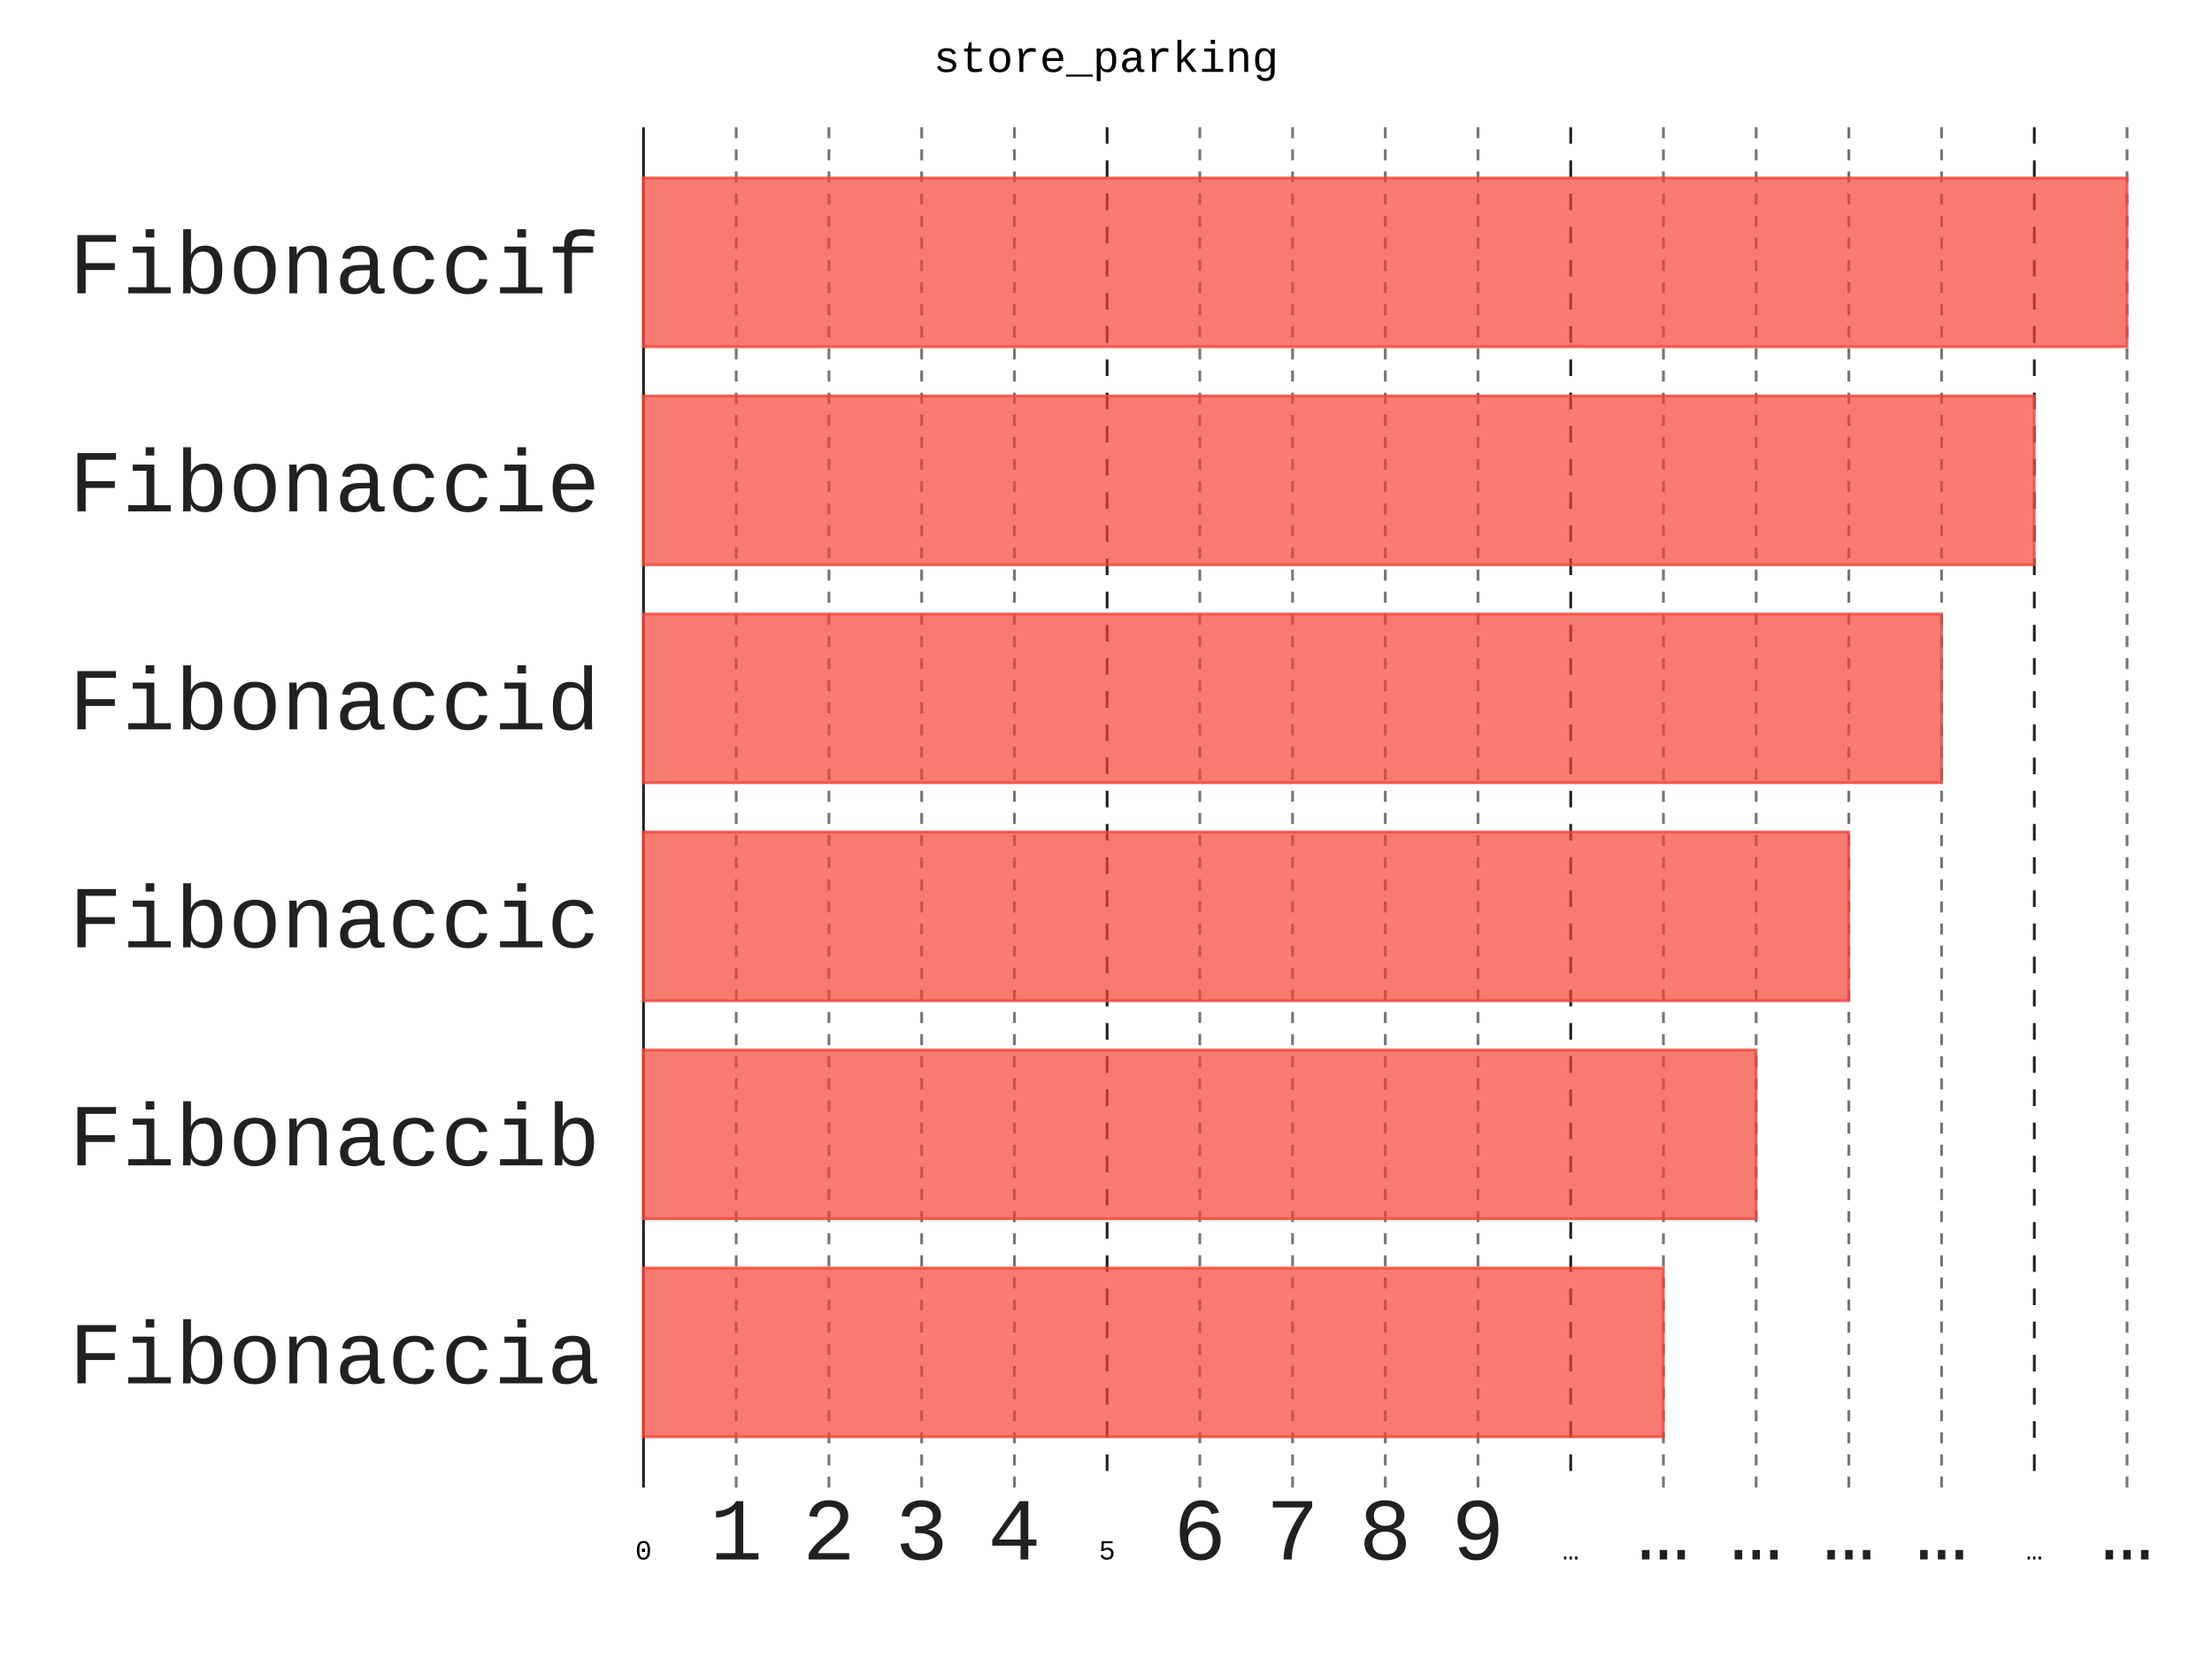
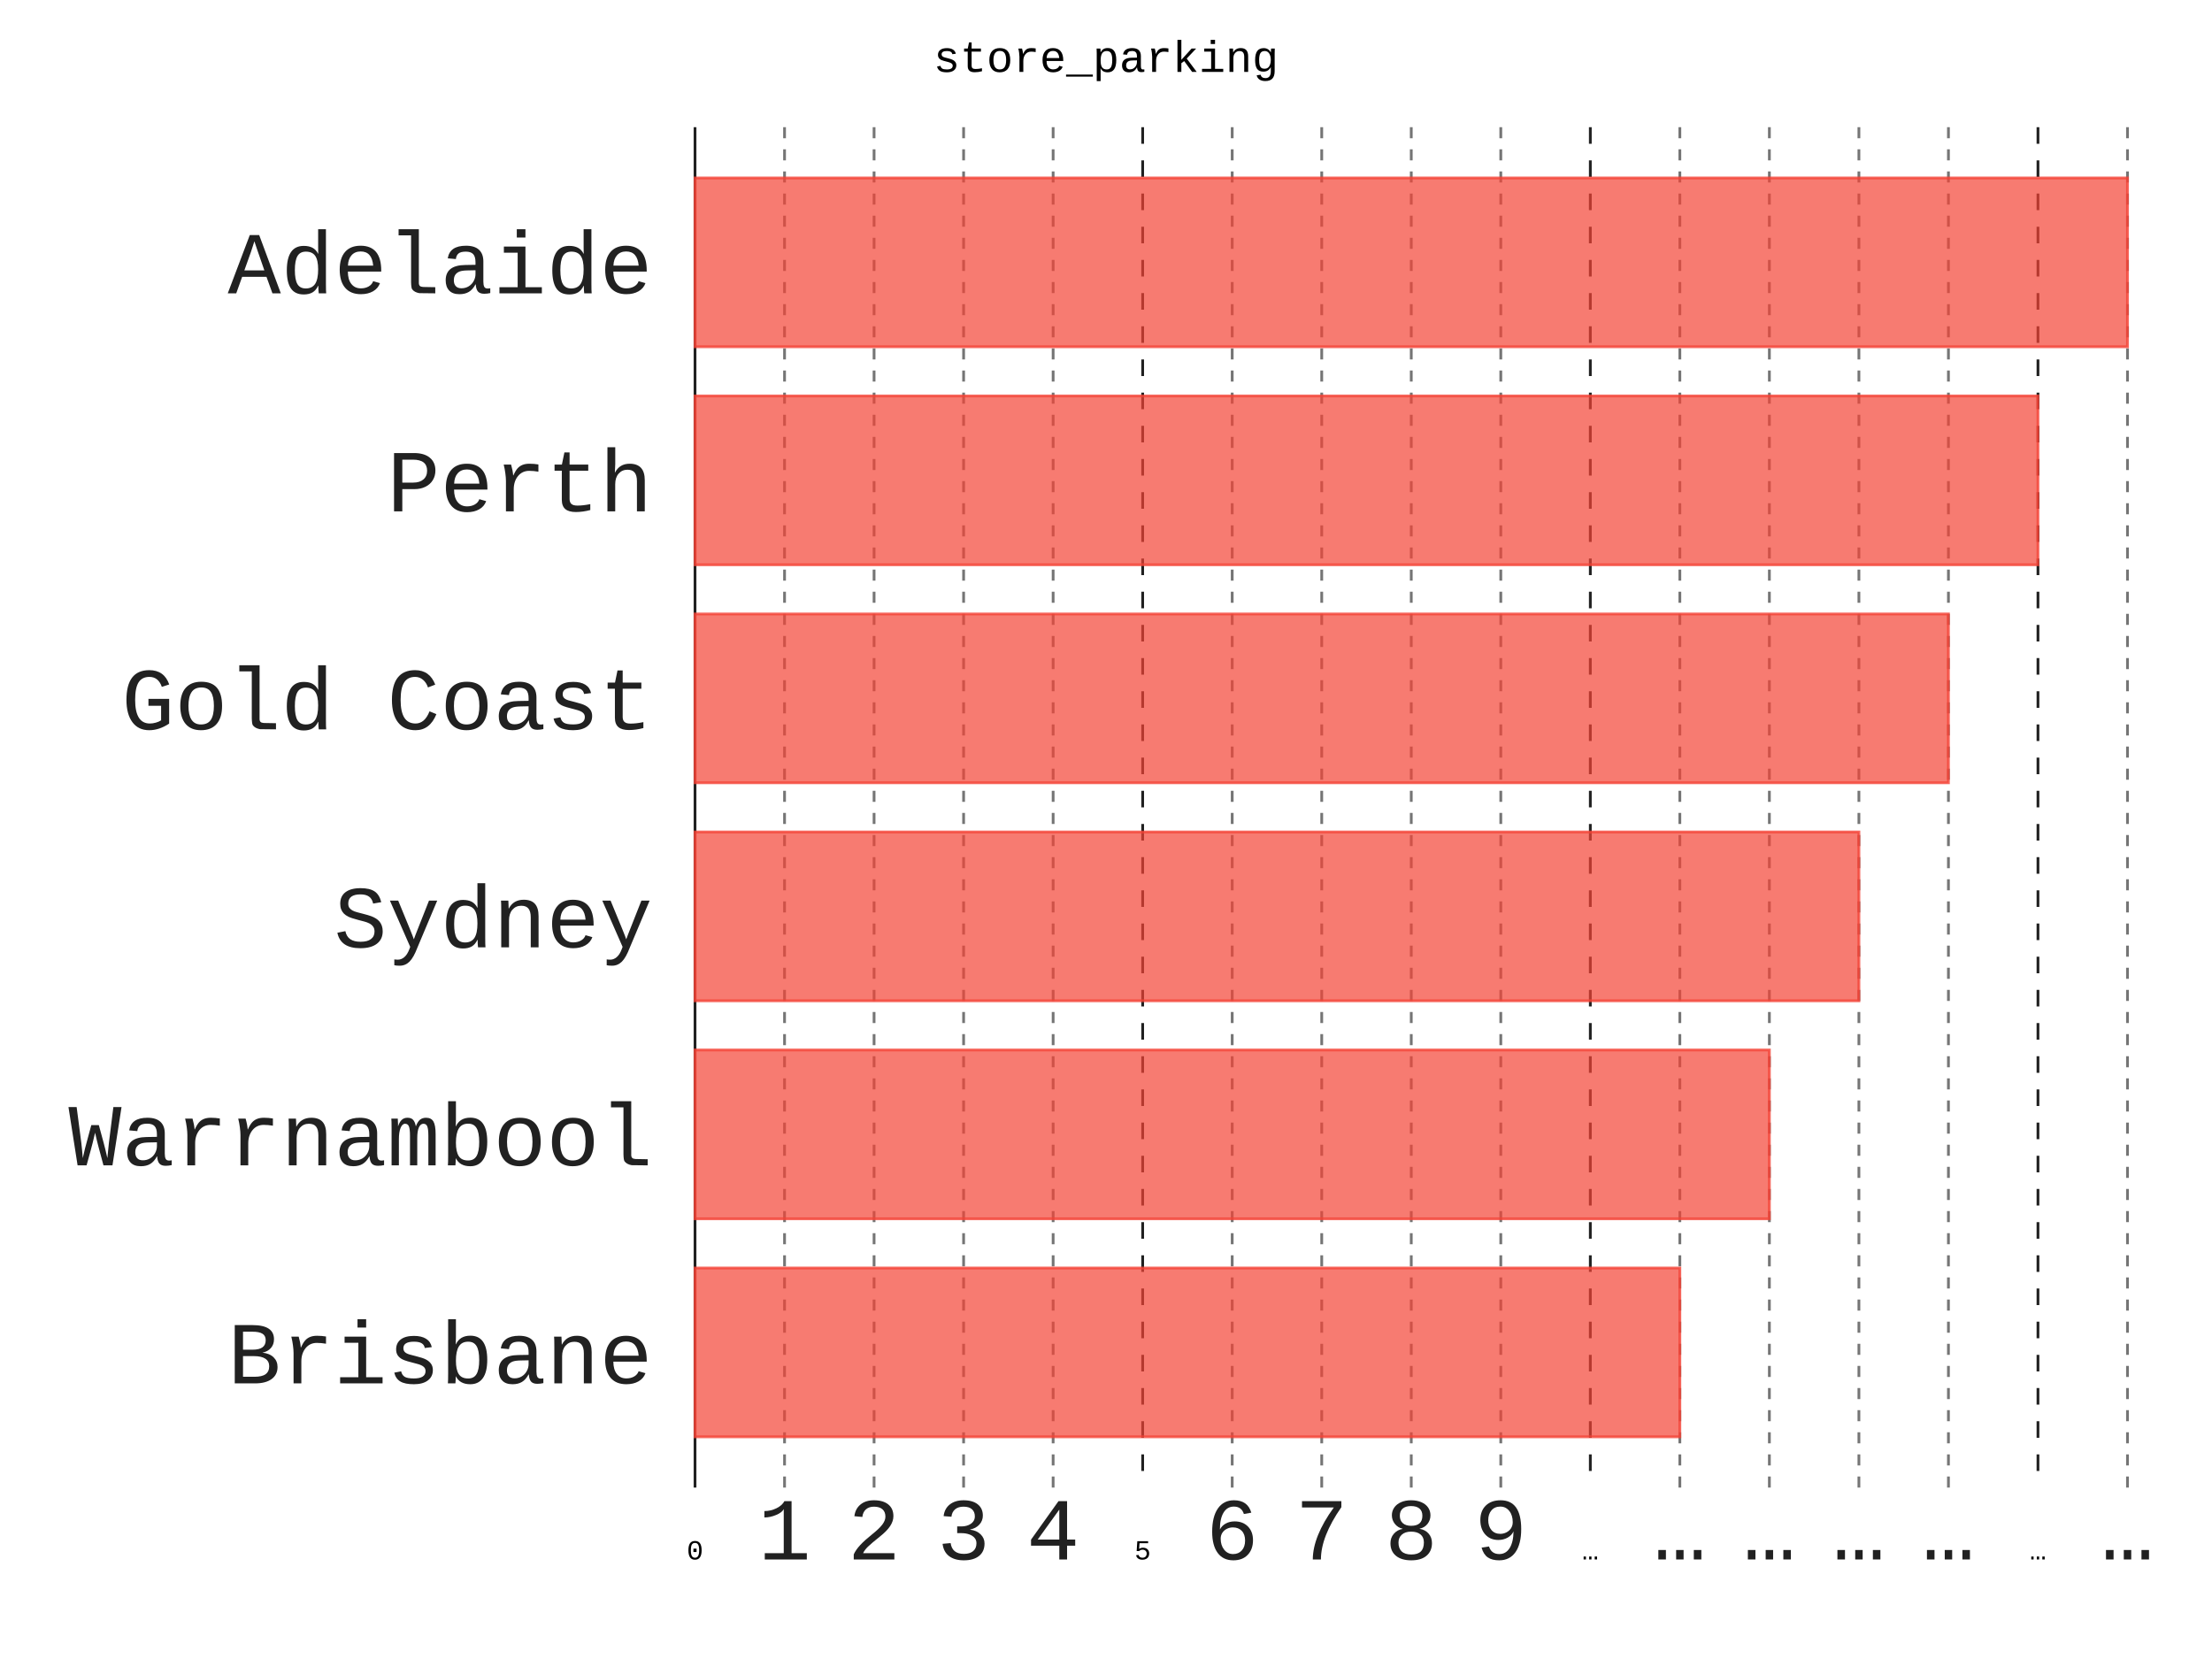
- <svg xmlns="http://www.w3.org/2000/svg" class="pygal-chart" id="chart-fa5a7394-25f0-41a8-b849-7323b3607f84" viewBox="0 0 800 600">
+ <svg xmlns="http://www.w3.org/2000/svg" class="pygal-chart" id="chart-d32ad04c-1515-4cf1-af1a-5b59494e8413" viewBox="0 0 800 600">
  <defs>
-     <style type="text/css">#chart-fa5a7394-25f0-41a8-b849-7323b3607f84{-webkit-user-select:none;-webkit-font-smoothing:antialiased;font-family:Consolas,"Liberation Mono",Menlo,Courier,monospace}#chart-fa5a7394-25f0-41a8-b849-7323b3607f84 .title{font-family:Consolas,"Liberation Mono",Menlo,Courier,monospace;font-size:16px}#chart-fa5a7394-25f0-41a8-b849-7323b3607f84 .legends .legend text{font-family:Consolas,"Liberation Mono",Menlo,Courier,monospace;font-size:14px}#chart-fa5a7394-25f0-41a8-b849-7323b3607f84 .axis text{font-family:Consolas,"Liberation Mono",Menlo,Courier,monospace;font-size:32px}#chart-fa5a7394-25f0-41a8-b849-7323b3607f84 .axis text.major{font-family:Consolas,"Liberation Mono",Menlo,Courier,monospace;font-size:10px}#chart-fa5a7394-25f0-41a8-b849-7323b3607f84 .text-overlay text.value{font-family:Consolas,"Liberation Mono",Menlo,Courier,monospace;font-size:16px}#chart-fa5a7394-25f0-41a8-b849-7323b3607f84 .text-overlay text.label{font-family:Consolas,"Liberation Mono",Menlo,Courier,monospace;font-size:10px}#chart-fa5a7394-25f0-41a8-b849-7323b3607f84 .tooltip{font-family:Consolas,"Liberation Mono",Menlo,Courier,monospace;font-size:14px}#chart-fa5a7394-25f0-41a8-b849-7323b3607f84 text.no_data{font-family:Consolas,"Liberation Mono",Menlo,Courier,monospace;font-size:64px}
- #chart-fa5a7394-25f0-41a8-b849-7323b3607f84{background-color:transparent}#chart-fa5a7394-25f0-41a8-b849-7323b3607f84 path,#chart-fa5a7394-25f0-41a8-b849-7323b3607f84 line,#chart-fa5a7394-25f0-41a8-b849-7323b3607f84 rect,#chart-fa5a7394-25f0-41a8-b849-7323b3607f84 circle{-webkit-transition:150ms;-moz-transition:150ms;transition:150ms}#chart-fa5a7394-25f0-41a8-b849-7323b3607f84 .graph &gt; .background{fill:transparent}#chart-fa5a7394-25f0-41a8-b849-7323b3607f84 .plot &gt; .background{fill:rgba(255,255,255,1)}#chart-fa5a7394-25f0-41a8-b849-7323b3607f84 .graph{fill:rgba(0,0,0,.87)}#chart-fa5a7394-25f0-41a8-b849-7323b3607f84 text.no_data{fill:rgba(0,0,0,1)}#chart-fa5a7394-25f0-41a8-b849-7323b3607f84 .title{fill:rgba(0,0,0,1)}#chart-fa5a7394-25f0-41a8-b849-7323b3607f84 .legends .legend text{fill:rgba(0,0,0,.87)}#chart-fa5a7394-25f0-41a8-b849-7323b3607f84 .legends .legend:hover text{fill:rgba(0,0,0,1)}#chart-fa5a7394-25f0-41a8-b849-7323b3607f84 .axis .line{stroke:rgba(0,0,0,1)}#chart-fa5a7394-25f0-41a8-b849-7323b3607f84 .axis .guide.line{stroke:rgba(0,0,0,.54)}#chart-fa5a7394-25f0-41a8-b849-7323b3607f84 .axis .major.line{stroke:rgba(0,0,0,.87)}#chart-fa5a7394-25f0-41a8-b849-7323b3607f84 .axis text.major{fill:rgba(0,0,0,1)}#chart-fa5a7394-25f0-41a8-b849-7323b3607f84 .axis.y .guides:hover .guide.line,#chart-fa5a7394-25f0-41a8-b849-7323b3607f84 .line-graph .axis.x .guides:hover .guide.line,#chart-fa5a7394-25f0-41a8-b849-7323b3607f84 .stackedline-graph .axis.x .guides:hover .guide.line,#chart-fa5a7394-25f0-41a8-b849-7323b3607f84 .xy-graph .axis.x .guides:hover .guide.line{stroke:rgba(0,0,0,1)}#chart-fa5a7394-25f0-41a8-b849-7323b3607f84 .axis .guides:hover text{fill:rgba(0,0,0,1)}#chart-fa5a7394-25f0-41a8-b849-7323b3607f84 .reactive{fill-opacity:.7;stroke-opacity:.8}#chart-fa5a7394-25f0-41a8-b849-7323b3607f84 .ci{stroke:rgba(0,0,0,.87)}#chart-fa5a7394-25f0-41a8-b849-7323b3607f84 .reactive.active,#chart-fa5a7394-25f0-41a8-b849-7323b3607f84 .active .reactive{fill-opacity:.8;stroke-opacity:.9;stroke-width:4}#chart-fa5a7394-25f0-41a8-b849-7323b3607f84 .ci .reactive.active{stroke-width:1.5}#chart-fa5a7394-25f0-41a8-b849-7323b3607f84 .series text{fill:rgba(0,0,0,1)}#chart-fa5a7394-25f0-41a8-b849-7323b3607f84 .tooltip rect{fill:rgba(255,255,255,1);stroke:rgba(0,0,0,1);-webkit-transition:opacity 150ms;-moz-transition:opacity 150ms;transition:opacity 150ms}#chart-fa5a7394-25f0-41a8-b849-7323b3607f84 .tooltip .label{fill:rgba(0,0,0,.87)}#chart-fa5a7394-25f0-41a8-b849-7323b3607f84 .tooltip .label{fill:rgba(0,0,0,.87)}#chart-fa5a7394-25f0-41a8-b849-7323b3607f84 .tooltip .legend{font-size:.8em;fill:rgba(0,0,0,.54)}#chart-fa5a7394-25f0-41a8-b849-7323b3607f84 .tooltip .x_label{font-size:.6em;fill:rgba(0,0,0,1)}#chart-fa5a7394-25f0-41a8-b849-7323b3607f84 .tooltip .xlink{font-size:.5em;text-decoration:underline}#chart-fa5a7394-25f0-41a8-b849-7323b3607f84 .tooltip .value{font-size:1.5em}#chart-fa5a7394-25f0-41a8-b849-7323b3607f84 .bound{font-size:.5em}#chart-fa5a7394-25f0-41a8-b849-7323b3607f84 .max-value{font-size:.75em;fill:rgba(0,0,0,.54)}#chart-fa5a7394-25f0-41a8-b849-7323b3607f84 .map-element{fill:rgba(255,255,255,1);stroke:rgba(0,0,0,.54) !important}#chart-fa5a7394-25f0-41a8-b849-7323b3607f84 .map-element .reactive{fill-opacity:inherit;stroke-opacity:inherit}#chart-fa5a7394-25f0-41a8-b849-7323b3607f84 .color-0,#chart-fa5a7394-25f0-41a8-b849-7323b3607f84 .color-0 a:visited{stroke:#F44336;fill:#F44336}#chart-fa5a7394-25f0-41a8-b849-7323b3607f84 .text-overlay .color-0 text{fill:black}
- #chart-fa5a7394-25f0-41a8-b849-7323b3607f84 text.no_data{text-anchor:middle}#chart-fa5a7394-25f0-41a8-b849-7323b3607f84 .guide.line{fill:none}#chart-fa5a7394-25f0-41a8-b849-7323b3607f84 .centered{text-anchor:middle}#chart-fa5a7394-25f0-41a8-b849-7323b3607f84 .title{text-anchor:middle}#chart-fa5a7394-25f0-41a8-b849-7323b3607f84 .legends .legend text{fill-opacity:1}#chart-fa5a7394-25f0-41a8-b849-7323b3607f84 .axis.x text{text-anchor:middle}#chart-fa5a7394-25f0-41a8-b849-7323b3607f84 .axis.x:not(.web) text[transform]{text-anchor:start}#chart-fa5a7394-25f0-41a8-b849-7323b3607f84 .axis.x:not(.web) text[transform].backwards{text-anchor:end}#chart-fa5a7394-25f0-41a8-b849-7323b3607f84 .axis.y text{text-anchor:end}#chart-fa5a7394-25f0-41a8-b849-7323b3607f84 .axis.y text[transform].backwards{text-anchor:start}#chart-fa5a7394-25f0-41a8-b849-7323b3607f84 .axis.y2 text{text-anchor:start}#chart-fa5a7394-25f0-41a8-b849-7323b3607f84 .axis.y2 text[transform].backwards{text-anchor:end}#chart-fa5a7394-25f0-41a8-b849-7323b3607f84 .axis .guide.line{stroke-dasharray:4,4}#chart-fa5a7394-25f0-41a8-b849-7323b3607f84 .axis .major.guide.line{stroke-dasharray:6,6}#chart-fa5a7394-25f0-41a8-b849-7323b3607f84 .horizontal .axis.y .guide.line,#chart-fa5a7394-25f0-41a8-b849-7323b3607f84 .horizontal .axis.y2 .guide.line,#chart-fa5a7394-25f0-41a8-b849-7323b3607f84 .vertical .axis.x .guide.line{opacity:0}#chart-fa5a7394-25f0-41a8-b849-7323b3607f84 .horizontal .axis.always_show .guide.line,#chart-fa5a7394-25f0-41a8-b849-7323b3607f84 .vertical .axis.always_show .guide.line{opacity:1 !important}#chart-fa5a7394-25f0-41a8-b849-7323b3607f84 .axis.y .guides:hover .guide.line,#chart-fa5a7394-25f0-41a8-b849-7323b3607f84 .axis.y2 .guides:hover .guide.line,#chart-fa5a7394-25f0-41a8-b849-7323b3607f84 .axis.x .guides:hover .guide.line{opacity:1}#chart-fa5a7394-25f0-41a8-b849-7323b3607f84 .axis .guides:hover text{opacity:1}#chart-fa5a7394-25f0-41a8-b849-7323b3607f84 .nofill{fill:none}#chart-fa5a7394-25f0-41a8-b849-7323b3607f84 .subtle-fill{fill-opacity:.2}#chart-fa5a7394-25f0-41a8-b849-7323b3607f84 .dot{stroke-width:1px;fill-opacity:1}#chart-fa5a7394-25f0-41a8-b849-7323b3607f84 .dot.active{stroke-width:5px}#chart-fa5a7394-25f0-41a8-b849-7323b3607f84 .dot.negative{fill:transparent}#chart-fa5a7394-25f0-41a8-b849-7323b3607f84 text,#chart-fa5a7394-25f0-41a8-b849-7323b3607f84 tspan{stroke:none !important}#chart-fa5a7394-25f0-41a8-b849-7323b3607f84 .series text.active{opacity:1}#chart-fa5a7394-25f0-41a8-b849-7323b3607f84 .tooltip rect{fill-opacity:.95;stroke-width:.5}#chart-fa5a7394-25f0-41a8-b849-7323b3607f84 .tooltip text{fill-opacity:1}#chart-fa5a7394-25f0-41a8-b849-7323b3607f84 .showable{visibility:hidden}#chart-fa5a7394-25f0-41a8-b849-7323b3607f84 .showable.shown{visibility:visible}#chart-fa5a7394-25f0-41a8-b849-7323b3607f84 .gauge-background{fill:rgba(229,229,229,1);stroke:none}#chart-fa5a7394-25f0-41a8-b849-7323b3607f84 .bg-lines{stroke:transparent;stroke-width:2px}</style>
+     <style type="text/css">#chart-d32ad04c-1515-4cf1-af1a-5b59494e8413{-webkit-user-select:none;-webkit-font-smoothing:antialiased;font-family:Consolas,"Liberation Mono",Menlo,Courier,monospace}#chart-d32ad04c-1515-4cf1-af1a-5b59494e8413 .title{font-family:Consolas,"Liberation Mono",Menlo,Courier,monospace;font-size:16px}#chart-d32ad04c-1515-4cf1-af1a-5b59494e8413 .legends .legend text{font-family:Consolas,"Liberation Mono",Menlo,Courier,monospace;font-size:14px}#chart-d32ad04c-1515-4cf1-af1a-5b59494e8413 .axis text{font-family:Consolas,"Liberation Mono",Menlo,Courier,monospace;font-size:32px}#chart-d32ad04c-1515-4cf1-af1a-5b59494e8413 .axis text.major{font-family:Consolas,"Liberation Mono",Menlo,Courier,monospace;font-size:10px}#chart-d32ad04c-1515-4cf1-af1a-5b59494e8413 .text-overlay text.value{font-family:Consolas,"Liberation Mono",Menlo,Courier,monospace;font-size:16px}#chart-d32ad04c-1515-4cf1-af1a-5b59494e8413 .text-overlay text.label{font-family:Consolas,"Liberation Mono",Menlo,Courier,monospace;font-size:10px}#chart-d32ad04c-1515-4cf1-af1a-5b59494e8413 .tooltip{font-family:Consolas,"Liberation Mono",Menlo,Courier,monospace;font-size:14px}#chart-d32ad04c-1515-4cf1-af1a-5b59494e8413 text.no_data{font-family:Consolas,"Liberation Mono",Menlo,Courier,monospace;font-size:64px}
+ #chart-d32ad04c-1515-4cf1-af1a-5b59494e8413{background-color:transparent}#chart-d32ad04c-1515-4cf1-af1a-5b59494e8413 path,#chart-d32ad04c-1515-4cf1-af1a-5b59494e8413 line,#chart-d32ad04c-1515-4cf1-af1a-5b59494e8413 rect,#chart-d32ad04c-1515-4cf1-af1a-5b59494e8413 circle{-webkit-transition:150ms;-moz-transition:150ms;transition:150ms}#chart-d32ad04c-1515-4cf1-af1a-5b59494e8413 .graph &gt; .background{fill:transparent}#chart-d32ad04c-1515-4cf1-af1a-5b59494e8413 .plot &gt; .background{fill:rgba(255,255,255,1)}#chart-d32ad04c-1515-4cf1-af1a-5b59494e8413 .graph{fill:rgba(0,0,0,.87)}#chart-d32ad04c-1515-4cf1-af1a-5b59494e8413 text.no_data{fill:rgba(0,0,0,1)}#chart-d32ad04c-1515-4cf1-af1a-5b59494e8413 .title{fill:rgba(0,0,0,1)}#chart-d32ad04c-1515-4cf1-af1a-5b59494e8413 .legends .legend text{fill:rgba(0,0,0,.87)}#chart-d32ad04c-1515-4cf1-af1a-5b59494e8413 .legends .legend:hover text{fill:rgba(0,0,0,1)}#chart-d32ad04c-1515-4cf1-af1a-5b59494e8413 .axis .line{stroke:rgba(0,0,0,1)}#chart-d32ad04c-1515-4cf1-af1a-5b59494e8413 .axis .guide.line{stroke:rgba(0,0,0,.54)}#chart-d32ad04c-1515-4cf1-af1a-5b59494e8413 .axis .major.line{stroke:rgba(0,0,0,.87)}#chart-d32ad04c-1515-4cf1-af1a-5b59494e8413 .axis text.major{fill:rgba(0,0,0,1)}#chart-d32ad04c-1515-4cf1-af1a-5b59494e8413 .axis.y .guides:hover .guide.line,#chart-d32ad04c-1515-4cf1-af1a-5b59494e8413 .line-graph .axis.x .guides:hover .guide.line,#chart-d32ad04c-1515-4cf1-af1a-5b59494e8413 .stackedline-graph .axis.x .guides:hover .guide.line,#chart-d32ad04c-1515-4cf1-af1a-5b59494e8413 .xy-graph .axis.x .guides:hover .guide.line{stroke:rgba(0,0,0,1)}#chart-d32ad04c-1515-4cf1-af1a-5b59494e8413 .axis .guides:hover text{fill:rgba(0,0,0,1)}#chart-d32ad04c-1515-4cf1-af1a-5b59494e8413 .reactive{fill-opacity:.7;stroke-opacity:.8}#chart-d32ad04c-1515-4cf1-af1a-5b59494e8413 .ci{stroke:rgba(0,0,0,.87)}#chart-d32ad04c-1515-4cf1-af1a-5b59494e8413 .reactive.active,#chart-d32ad04c-1515-4cf1-af1a-5b59494e8413 .active .reactive{fill-opacity:.8;stroke-opacity:.9;stroke-width:4}#chart-d32ad04c-1515-4cf1-af1a-5b59494e8413 .ci .reactive.active{stroke-width:1.5}#chart-d32ad04c-1515-4cf1-af1a-5b59494e8413 .series text{fill:rgba(0,0,0,1)}#chart-d32ad04c-1515-4cf1-af1a-5b59494e8413 .tooltip rect{fill:rgba(255,255,255,1);stroke:rgba(0,0,0,1);-webkit-transition:opacity 150ms;-moz-transition:opacity 150ms;transition:opacity 150ms}#chart-d32ad04c-1515-4cf1-af1a-5b59494e8413 .tooltip .label{fill:rgba(0,0,0,.87)}#chart-d32ad04c-1515-4cf1-af1a-5b59494e8413 .tooltip .label{fill:rgba(0,0,0,.87)}#chart-d32ad04c-1515-4cf1-af1a-5b59494e8413 .tooltip .legend{font-size:.8em;fill:rgba(0,0,0,.54)}#chart-d32ad04c-1515-4cf1-af1a-5b59494e8413 .tooltip .x_label{font-size:.6em;fill:rgba(0,0,0,1)}#chart-d32ad04c-1515-4cf1-af1a-5b59494e8413 .tooltip .xlink{font-size:.5em;text-decoration:underline}#chart-d32ad04c-1515-4cf1-af1a-5b59494e8413 .tooltip .value{font-size:1.5em}#chart-d32ad04c-1515-4cf1-af1a-5b59494e8413 .bound{font-size:.5em}#chart-d32ad04c-1515-4cf1-af1a-5b59494e8413 .max-value{font-size:.75em;fill:rgba(0,0,0,.54)}#chart-d32ad04c-1515-4cf1-af1a-5b59494e8413 .map-element{fill:rgba(255,255,255,1);stroke:rgba(0,0,0,.54) !important}#chart-d32ad04c-1515-4cf1-af1a-5b59494e8413 .map-element .reactive{fill-opacity:inherit;stroke-opacity:inherit}#chart-d32ad04c-1515-4cf1-af1a-5b59494e8413 .color-0,#chart-d32ad04c-1515-4cf1-af1a-5b59494e8413 .color-0 a:visited{stroke:#F44336;fill:#F44336}#chart-d32ad04c-1515-4cf1-af1a-5b59494e8413 .text-overlay .color-0 text{fill:black}
+ #chart-d32ad04c-1515-4cf1-af1a-5b59494e8413 text.no_data{text-anchor:middle}#chart-d32ad04c-1515-4cf1-af1a-5b59494e8413 .guide.line{fill:none}#chart-d32ad04c-1515-4cf1-af1a-5b59494e8413 .centered{text-anchor:middle}#chart-d32ad04c-1515-4cf1-af1a-5b59494e8413 .title{text-anchor:middle}#chart-d32ad04c-1515-4cf1-af1a-5b59494e8413 .legends .legend text{fill-opacity:1}#chart-d32ad04c-1515-4cf1-af1a-5b59494e8413 .axis.x text{text-anchor:middle}#chart-d32ad04c-1515-4cf1-af1a-5b59494e8413 .axis.x:not(.web) text[transform]{text-anchor:start}#chart-d32ad04c-1515-4cf1-af1a-5b59494e8413 .axis.x:not(.web) text[transform].backwards{text-anchor:end}#chart-d32ad04c-1515-4cf1-af1a-5b59494e8413 .axis.y text{text-anchor:end}#chart-d32ad04c-1515-4cf1-af1a-5b59494e8413 .axis.y text[transform].backwards{text-anchor:start}#chart-d32ad04c-1515-4cf1-af1a-5b59494e8413 .axis.y2 text{text-anchor:start}#chart-d32ad04c-1515-4cf1-af1a-5b59494e8413 .axis.y2 text[transform].backwards{text-anchor:end}#chart-d32ad04c-1515-4cf1-af1a-5b59494e8413 .axis .guide.line{stroke-dasharray:4,4}#chart-d32ad04c-1515-4cf1-af1a-5b59494e8413 .axis .major.guide.line{stroke-dasharray:6,6}#chart-d32ad04c-1515-4cf1-af1a-5b59494e8413 .horizontal .axis.y .guide.line,#chart-d32ad04c-1515-4cf1-af1a-5b59494e8413 .horizontal .axis.y2 .guide.line,#chart-d32ad04c-1515-4cf1-af1a-5b59494e8413 .vertical .axis.x .guide.line{opacity:0}#chart-d32ad04c-1515-4cf1-af1a-5b59494e8413 .horizontal .axis.always_show .guide.line,#chart-d32ad04c-1515-4cf1-af1a-5b59494e8413 .vertical .axis.always_show .guide.line{opacity:1 !important}#chart-d32ad04c-1515-4cf1-af1a-5b59494e8413 .axis.y .guides:hover .guide.line,#chart-d32ad04c-1515-4cf1-af1a-5b59494e8413 .axis.y2 .guides:hover .guide.line,#chart-d32ad04c-1515-4cf1-af1a-5b59494e8413 .axis.x .guides:hover .guide.line{opacity:1}#chart-d32ad04c-1515-4cf1-af1a-5b59494e8413 .axis .guides:hover text{opacity:1}#chart-d32ad04c-1515-4cf1-af1a-5b59494e8413 .nofill{fill:none}#chart-d32ad04c-1515-4cf1-af1a-5b59494e8413 .subtle-fill{fill-opacity:.2}#chart-d32ad04c-1515-4cf1-af1a-5b59494e8413 .dot{stroke-width:1px;fill-opacity:1}#chart-d32ad04c-1515-4cf1-af1a-5b59494e8413 .dot.active{stroke-width:5px}#chart-d32ad04c-1515-4cf1-af1a-5b59494e8413 .dot.negative{fill:transparent}#chart-d32ad04c-1515-4cf1-af1a-5b59494e8413 text,#chart-d32ad04c-1515-4cf1-af1a-5b59494e8413 tspan{stroke:none !important}#chart-d32ad04c-1515-4cf1-af1a-5b59494e8413 .series text.active{opacity:1}#chart-d32ad04c-1515-4cf1-af1a-5b59494e8413 .tooltip rect{fill-opacity:.95;stroke-width:.5}#chart-d32ad04c-1515-4cf1-af1a-5b59494e8413 .tooltip text{fill-opacity:1}#chart-d32ad04c-1515-4cf1-af1a-5b59494e8413 .showable{visibility:hidden}#chart-d32ad04c-1515-4cf1-af1a-5b59494e8413 .showable.shown{visibility:visible}#chart-d32ad04c-1515-4cf1-af1a-5b59494e8413 .gauge-background{fill:rgba(229,229,229,1);stroke:none}#chart-d32ad04c-1515-4cf1-af1a-5b59494e8413 .bg-lines{stroke:transparent;stroke-width:2px}</style>
  </defs>
  <g class="graph horizontalbar-graph horizontal">
    <rect class="background" height="600" width="800" x="0" y="0" />
-     <g class="plot" transform="translate(222, 46)">
-       <rect class="background" height="492" width="558.0" x="0" y="0" />
+     <g class="plot" transform="translate(241, 46)">
+       <rect class="background" height="492" width="538.8" x="0" y="0" />
      <g class="axis y">
        <g class="guides">
-           <text class="" x="-5" y="454.315">Fibonaccia</text>
+           <text class="" x="-5" y="454.315">Brisbane</text>
        </g>
        <g class="guides">
-           <text class="" x="-5" y="375.469">Fibonaccib</text>
+           <text class="" x="-5" y="375.469">Warrnambool</text>
        </g>
        <g class="guides">
-           <text class="" x="-5" y="296.623">Fibonaccic</text>
+           <text class="" x="-5" y="296.623">Sydney</text>
        </g>
        <g class="guides">
-           <text class="" x="-5" y="217.777">Fibonaccid</text>
+           <text class="" x="-5" y="217.777">Gold Coast</text>
        </g>
        <g class="guides">
-           <text class="" x="-5" y="138.931">Fibonaccie</text>
+           <text class="" x="-5" y="138.931">Perth</text>
        </g>
        <g class="guides">
-           <text class="" x="-5" y="60.085">Fibonaccif</text>
+           <text class="" x="-5" y="60.085">Adelaide</text>
        </g>
      </g>
      <g class="axis x always_show">
        <g class="guides">
-           <path class="axis major line" d="M10.731 0 v492" />
-           <text class="major" x="10.731" y="518.0">0</text>
+           <path class="axis major line" d="M10.362 0 v492" />
+           <text class="major" x="10.362" y="518.0">0</text>
        </g>
        <g class="guides">
-           <path class="guide line" d="M44.264 0 v492" />
-           <text class="" x="44.264" y="518.0">1</text>
+           <path class="guide line" d="M42.741 0 v492" />
+           <text class="" x="42.741" y="518.0">1</text>
        </g>
        <g class="guides">
-           <path class="guide line" d="M77.798 0 v492" />
-           <text class="" x="77.798" y="518.0">2</text>
+           <path class="guide line" d="M75.121 0 v492" />
+           <text class="" x="75.121" y="518.0">2</text>
        </g>
        <g class="guides">
-           <path class="guide line" d="M111.332 0 v492" />
-           <text class="" x="111.332" y="518.0">3</text>
+           <path class="guide line" d="M107.501 0 v492" />
+           <text class="" x="107.501" y="518.0">3</text>
        </g>
        <g class="guides">
-           <path class="guide line" d="M144.865 0 v492" />
-           <text class="" x="144.865" y="518.0">4</text>
+           <path class="guide line" d="M139.881 0 v492" />
+           <text class="" x="139.881" y="518.0">4</text>
        </g>
        <g class="guides">
-           <path class="major guide line" d="M178.399 0 v492" />
-           <text class="major" x="178.399" y="518.0">5</text>
+           <path class="major guide line" d="M172.261 0 v492" />
+           <text class="major" x="172.261" y="518.0">5</text>
        </g>
        <g class="guides">
-           <path class="guide line" d="M211.933 0 v492" />
-           <text class="" x="211.933" y="518.0">6</text>
+           <path class="guide line" d="M204.64 0 v492" />
+           <text class="" x="204.64" y="518.0">6</text>
        </g>
        <g class="guides">
-           <path class="guide line" d="M245.466 0 v492" />
-           <text class="" x="245.466" y="518.0">7</text>
+           <path class="guide line" d="M237.02 0 v492" />
+           <text class="" x="237.02" y="518.0">7</text>
        </g>
        <g class="guides">
-           <path class="guide line" d="M279 0 v492" />
-           <text class="" x="279.0" y="518.0">8</text>
+           <path class="guide line" d="M269.4 0 v492" />
+           <text class="" x="269.4" y="518.0">8</text>
        </g>
        <g class="guides">
-           <path class="guide line" d="M312.534 0 v492" />
-           <text class="" x="312.534" y="518.0">9</text>
+           <path class="guide line" d="M301.78 0 v492" />
+           <text class="" x="301.78" y="518.0">9</text>
        </g>
        <g class="guides">
-           <path class="major guide line" d="M346.067 0 v492" />
-           <text class="major" x="346.067" y="518.0">…</text>
+           <path class="major guide line" d="M334.16 0 v492" />
+           <text class="major" x="334.16" y="518.0">…</text>
        </g>
        <g class="guides">
-           <path class="guide line" d="M379.601 0 v492" />
-           <text class="" x="379.601" y="518.0">…</text>
+           <path class="guide line" d="M366.539 0 v492" />
+           <text class="" x="366.539" y="518.0">…</text>
        </g>
        <g class="guides">
-           <path class="guide line" d="M413.135 0 v492" />
-           <text class="" x="413.135" y="518.0">…</text>
+           <path class="guide line" d="M398.919 0 v492" />
+           <text class="" x="398.919" y="518.0">…</text>
        </g>
        <g class="guides">
-           <path class="guide line" d="M446.668 0 v492" />
-           <text class="" x="446.668" y="518.0">…</text>
+           <path class="guide line" d="M431.299 0 v492" />
+           <text class="" x="431.299" y="518.0">…</text>
        </g>
        <g class="guides">
-           <path class="guide line" d="M480.202 0 v492" />
-           <text class="" x="480.202" y="518.0">…</text>
+           <path class="guide line" d="M463.679 0 v492" />
+           <text class="" x="463.679" y="518.0">…</text>
        </g>
        <g class="guides">
-           <path class="major guide line" d="M513.736 0 v492" />
-           <text class="major" x="513.736" y="518.0">…</text>
+           <path class="major guide line" d="M496.059 0 v492" />
+           <text class="major" x="496.059" y="518.0">…</text>
        </g>
        <g class="guides">
-           <path class="guide line" d="M547.269 0 v492" />
-           <text class="" x="547.269" y="518.0">…</text>
+           <path class="guide line" d="M528.438 0 v492" />
+           <text class="" x="528.438" y="518.0">…</text>
        </g>
      </g>
      <g class="series serie-0 color-0">
        <g class="bars">
          <g class="bar">
-             <rect class="rect reactive tooltip-trigger" height="61.058" rx="0" ry="0" width="368.87" x="10.731" y="412.586" />
+             <rect class="rect reactive tooltip-trigger" height="61.058" rx="0" ry="0" width="356.178" x="10.362" y="412.586" />
          </g>
          <g class="bar">
-             <rect class="rect reactive tooltip-trigger" height="61.058" rx="0" ry="0" width="402.404" x="10.731" y="333.74" />
+             <rect class="rect reactive tooltip-trigger" height="61.058" rx="0" ry="0" width="388.558" x="10.362" y="333.74" />
          </g>
          <g class="bar">
-             <rect class="rect reactive tooltip-trigger" height="61.058" rx="0" ry="0" width="435.938" x="10.731" y="254.894" />
+             <rect class="rect reactive tooltip-trigger" height="61.058" rx="0" ry="0" width="420.937" x="10.362" y="254.894" />
          </g>
          <g class="bar">
-             <rect class="rect reactive tooltip-trigger" height="61.058" rx="0" ry="0" width="469.471" x="10.731" y="176.048" />
+             <rect class="rect reactive tooltip-trigger" height="61.058" rx="0" ry="0" width="453.317" x="10.362" y="176.048" />
          </g>
          <g class="bar">
-             <rect class="rect reactive tooltip-trigger" height="61.058" rx="0" ry="0" width="503.005" x="10.731" y="97.202" />
+             <rect class="rect reactive tooltip-trigger" height="61.058" rx="0" ry="0" width="485.697" x="10.362" y="97.202" />
          </g>
          <g class="bar">
-             <rect class="rect reactive tooltip-trigger" height="61.058" rx="0" ry="0" width="536.538" x="10.731" y="18.355" />
+             <rect class="rect reactive tooltip-trigger" height="61.058" rx="0" ry="0" width="518.077" x="10.362" y="18.355" />
          </g>
        </g>
      </g>
    </g>
    <g class="titles">
      <text class="title plot_title" x="400.0" y="26">store_parking</text>
    </g>
-     <g class="plot overlay" transform="translate(222, 46)">
+     <g class="plot overlay" transform="translate(241, 46)">
      <g class="series serie-0 color-0" />
    </g>
-     <g class="plot text-overlay" transform="translate(222, 46)">
+     <g class="plot text-overlay" transform="translate(241, 46)">
      <g class="series serie-0 color-0" />
    </g>
-     <g class="plot tooltip-overlay" transform="translate(222, 46)">
+     <g class="plot tooltip-overlay" transform="translate(241, 46)">
      <g class="tooltip" style="opacity: 0" transform="translate(0 0)">
        <rect class="tooltip-box" height="0" rx="0" ry="0" width="0" />
        <g class="text" />
      </g>
    </g>
  </g>
</svg>
